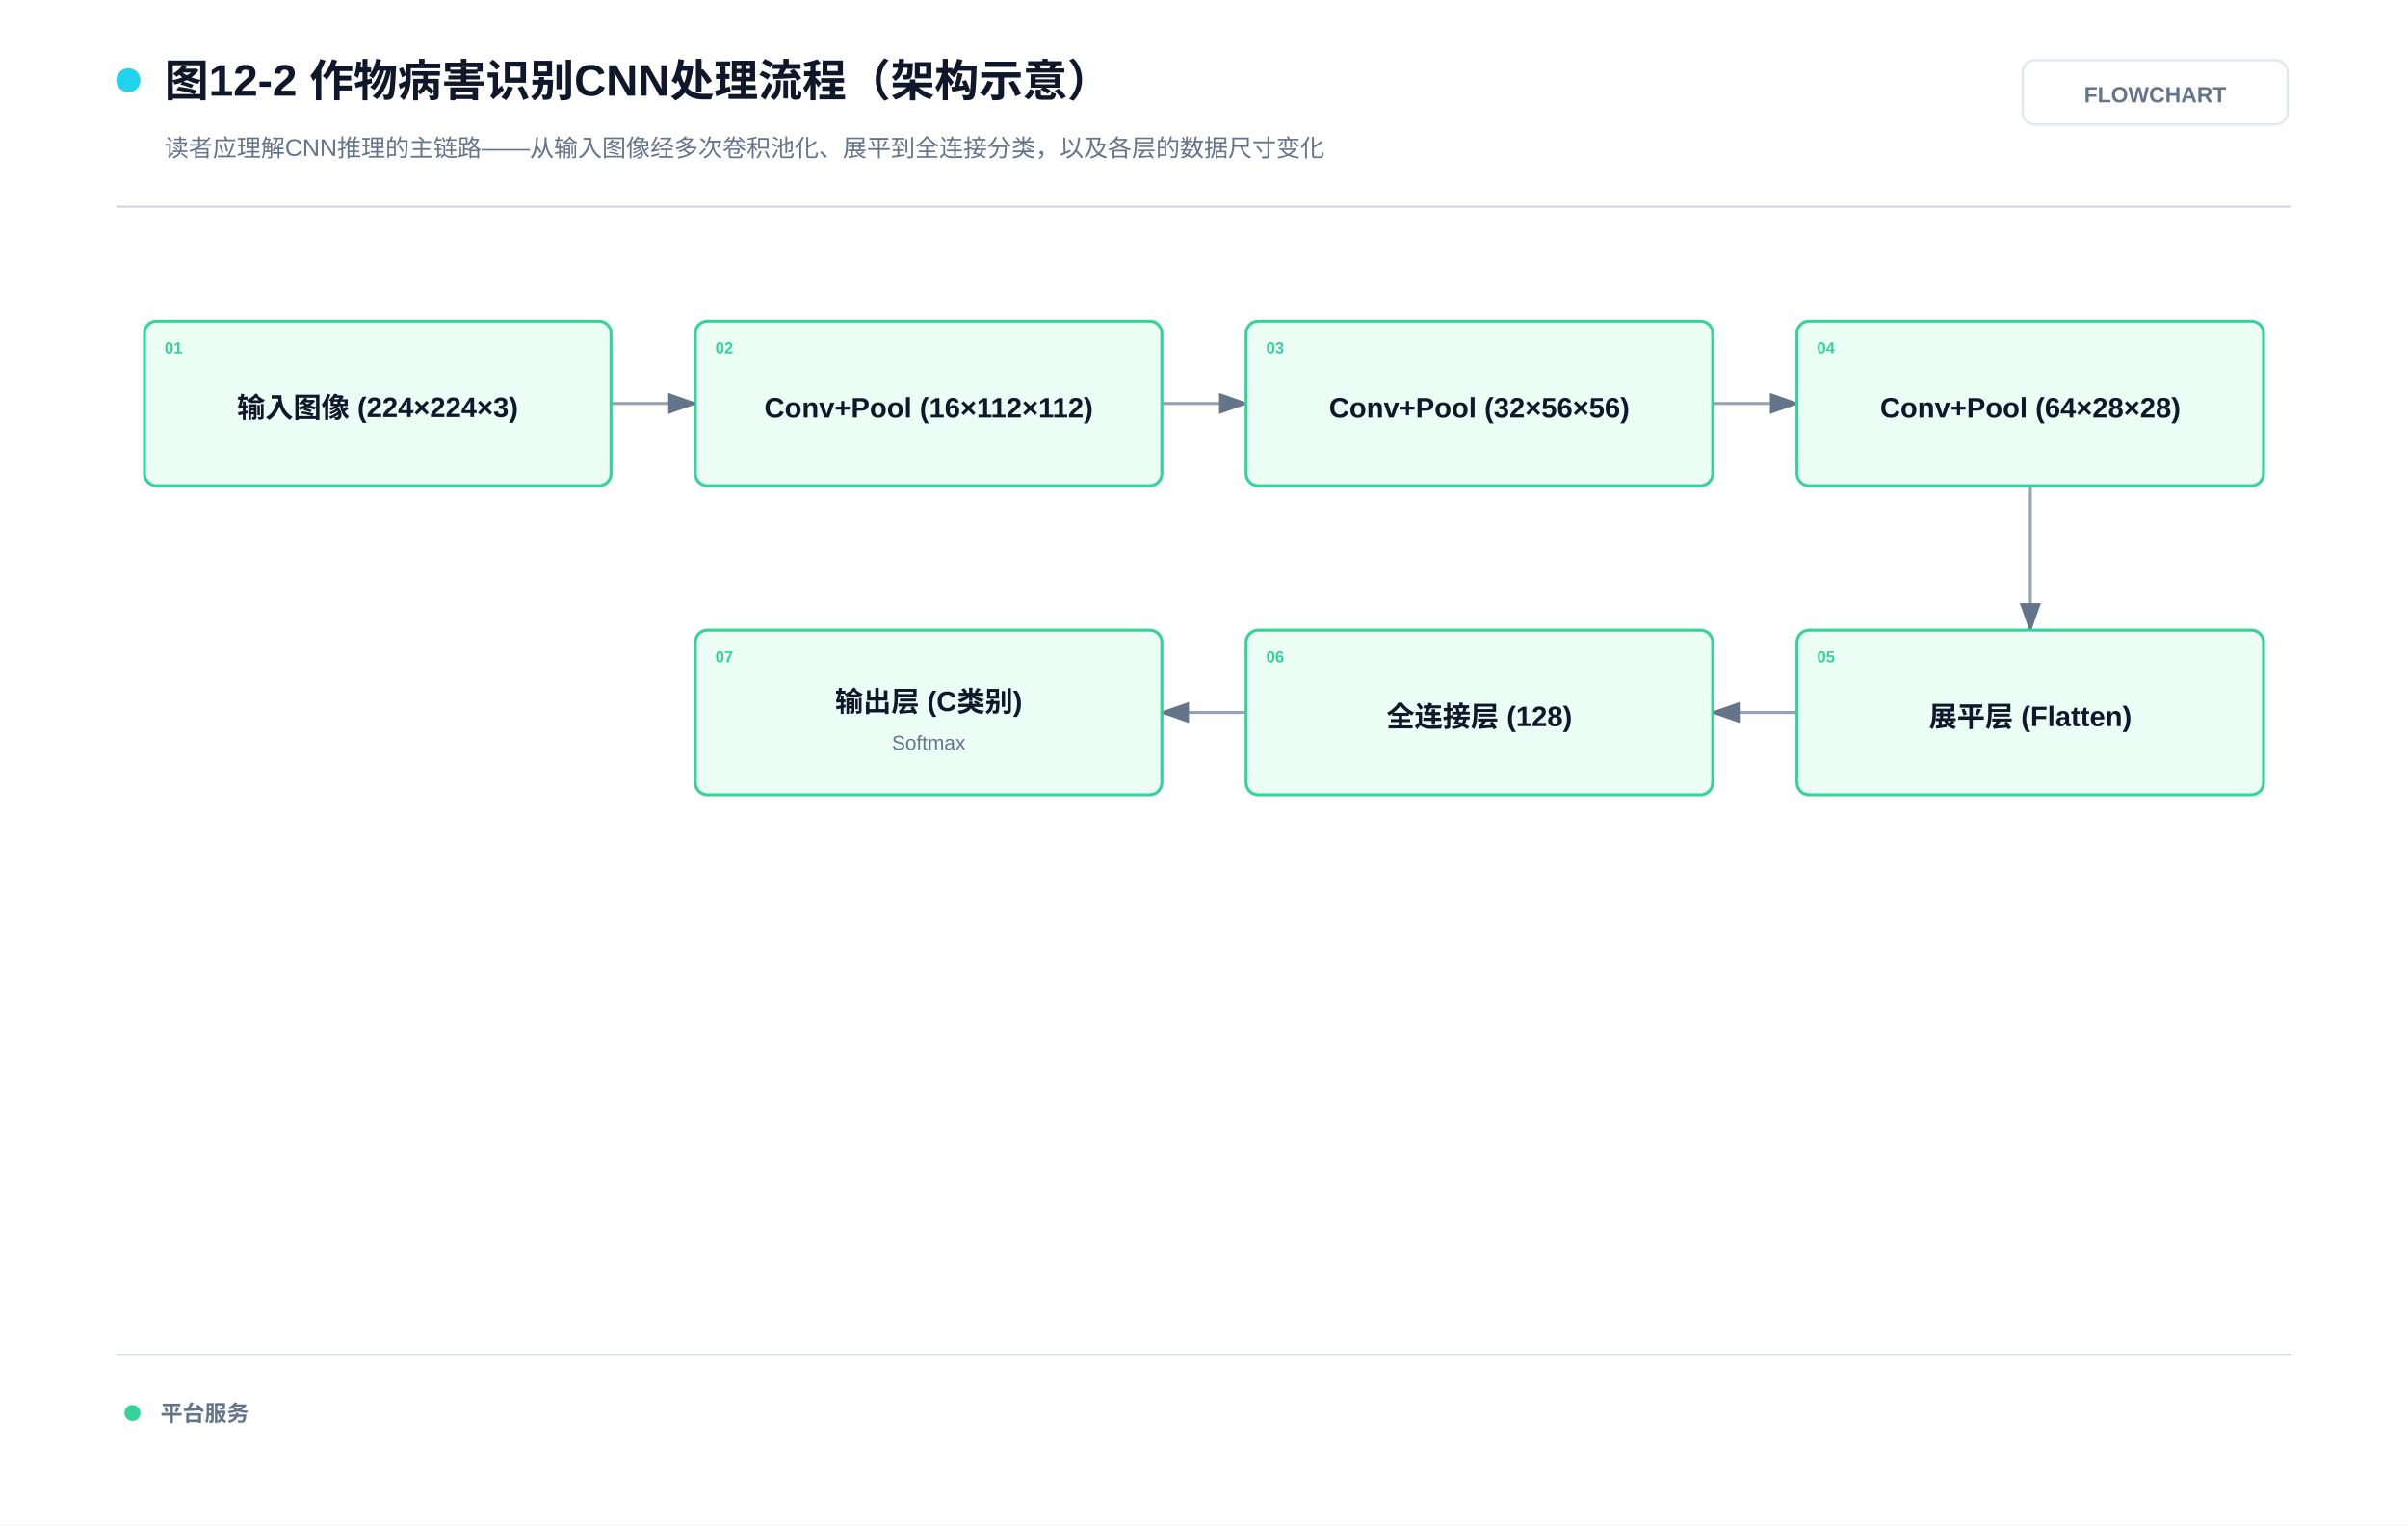
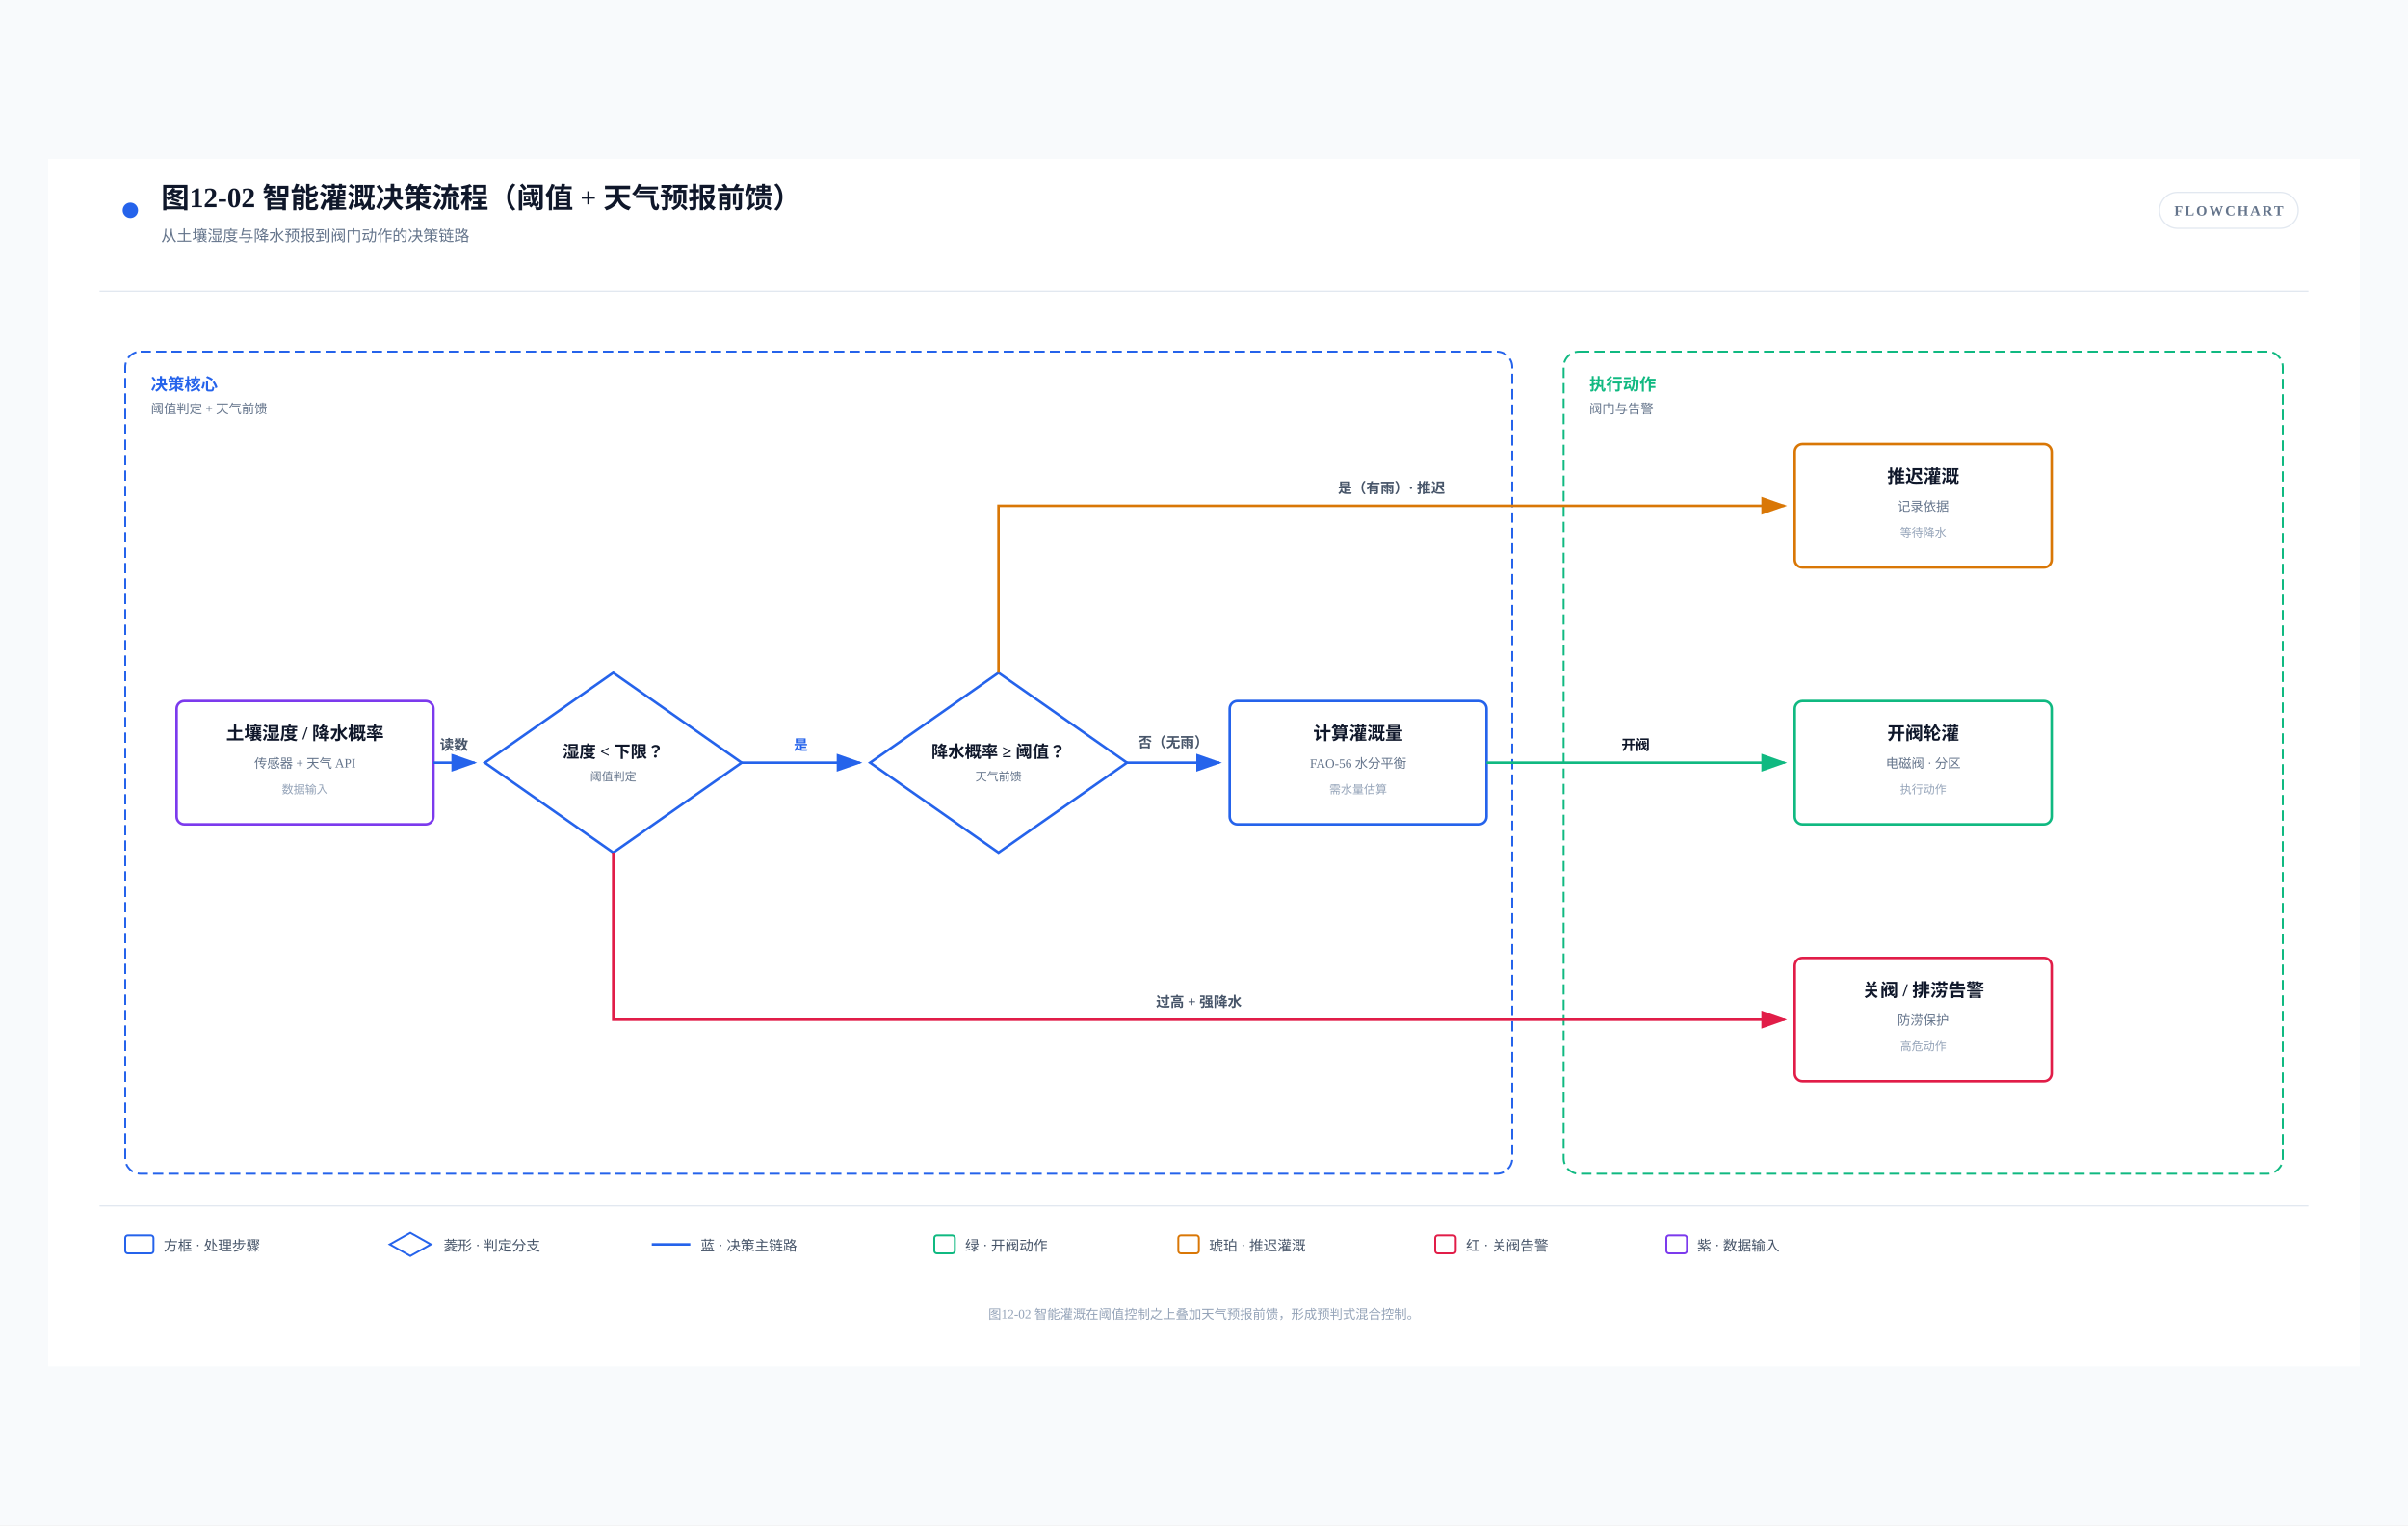
- <svg xmlns="http://www.w3.org/2000/svg" width="1200" height="760" viewBox="0 0 1200 760" role="img" aria-label="图12-2 作物病害识别CNN处理流程（架构示意）" data-style="architecture-diagram-white-book">
-   <defs>
-     <marker id="arrowhead" markerWidth="10" markerHeight="7" refX="9" refY="3.5" orient="auto">
-       <polygon points="0 0, 10 3.5, 0 7" fill="#64748B" />
-     </marker>
-   </defs>
-   <rect x="0" y="0" width="1200" height="760" fill="#FFFFFF" />
-   <circle cx="64" cy="40" r="6" fill="#22D3EE" />
-   <text x="82" y="48" fill="#0F172A" font-size="22" font-family="'JetBrains Mono', 'PingFang SC', 'Microsoft YaHei', Arial, sans-serif" font-weight="700">图12-2 作物病害识别CNN处理流程（架构示意）</text>
-   <text x="82.0" y="78.0" fill="#64748B" font-size="12" font-family="'JetBrains Mono', 'PingFang SC', 'Microsoft YaHei', Arial, sans-serif" font-weight="500" text-anchor="start">读者应理解CNN推理的主链路——从输入图像经多次卷积池化、展平到全连接分类，以及各层的数据尺寸变化</text>
-   <rect x="1008.0" y="30.0" width="132.0" height="32.0" rx="6.0" fill="#FFFFFF" stroke="#E2E8F0" stroke-width="1.2" />
-   <text x="1074" y="51" fill="#64748B" font-size="11" font-family="'JetBrains Mono', 'PingFang SC', 'Microsoft YaHei', Arial, sans-serif" font-weight="700" text-anchor="middle">FLOWCHART</text>
-   <line x1="58" y1="103" x2="1142" y2="103" stroke="#CBD5E1" stroke-width="1" />
-   <line x1="304.5" y1="201.0" x2="346.5" y2="201.0" stroke="#94A3B8" stroke-width="1.5" marker-end="url(#arrowhead)" />
-   <line x1="579.0" y1="201.0" x2="621.0" y2="201.0" stroke="#94A3B8" stroke-width="1.5" marker-end="url(#arrowhead)" />
-   <line x1="853.5" y1="201.0" x2="895.5" y2="201.0" stroke="#94A3B8" stroke-width="1.5" marker-end="url(#arrowhead)" />
-   <line x1="1011.8" y1="242.0" x2="1011.8" y2="314.0" stroke="#94A3B8" stroke-width="1.5" marker-end="url(#arrowhead)" />
-   <line x1="895.5" y1="355.0" x2="853.5" y2="355.0" stroke="#94A3B8" stroke-width="1.5" marker-end="url(#arrowhead)" />
-   <line x1="621.0" y1="355.0" x2="579.0" y2="355.0" stroke="#94A3B8" stroke-width="1.5" marker-end="url(#arrowhead)" />
-   <rect x="72.0" y="160.0" width="232.5" height="82.0" rx="6.0" fill="#ECFDF5" stroke="#34D399" stroke-width="1.5" />
-   <text x="82.0" y="176.0" fill="#34D399" font-size="8" font-family="'JetBrains Mono', 'PingFang SC', 'Microsoft YaHei', Arial, sans-serif" font-weight="700">01</text>
-   <text x="188.2" y="208.0" fill="#0F172A" font-size="14" font-family="'JetBrains Mono', 'PingFang SC', 'Microsoft YaHei', Arial, sans-serif" font-weight="700" text-anchor="middle">输入图像 (224×224×3)</text>
-   <rect x="346.5" y="160.0" width="232.5" height="82.0" rx="6.0" fill="#ECFDF5" stroke="#34D399" stroke-width="1.5" />
-   <text x="356.5" y="176.0" fill="#34D399" font-size="8" font-family="'JetBrains Mono', 'PingFang SC', 'Microsoft YaHei', Arial, sans-serif" font-weight="700">02</text>
-   <text x="462.8" y="208.0" fill="#0F172A" font-size="14" font-family="'JetBrains Mono', 'PingFang SC', 'Microsoft YaHei', Arial, sans-serif" font-weight="700" text-anchor="middle">Conv+Pool (16×112×112)</text>
-   <rect x="621.0" y="160.0" width="232.5" height="82.0" rx="6.0" fill="#ECFDF5" stroke="#34D399" stroke-width="1.5" />
-   <text x="631.0" y="176.0" fill="#34D399" font-size="8" font-family="'JetBrains Mono', 'PingFang SC', 'Microsoft YaHei', Arial, sans-serif" font-weight="700">03</text>
-   <text x="737.2" y="208.0" fill="#0F172A" font-size="14" font-family="'JetBrains Mono', 'PingFang SC', 'Microsoft YaHei', Arial, sans-serif" font-weight="700" text-anchor="middle">Conv+Pool (32×56×56)</text>
-   <rect x="895.5" y="160.0" width="232.5" height="82.0" rx="6.0" fill="#ECFDF5" stroke="#34D399" stroke-width="1.5" />
-   <text x="905.5" y="176.0" fill="#34D399" font-size="8" font-family="'JetBrains Mono', 'PingFang SC', 'Microsoft YaHei', Arial, sans-serif" font-weight="700">04</text>
-   <text x="1011.8" y="208.0" fill="#0F172A" font-size="14" font-family="'JetBrains Mono', 'PingFang SC', 'Microsoft YaHei', Arial, sans-serif" font-weight="700" text-anchor="middle">Conv+Pool (64×28×28)</text>
-   <rect x="895.5" y="314.0" width="232.5" height="82.0" rx="6.0" fill="#ECFDF5" stroke="#34D399" stroke-width="1.5" />
-   <text x="905.5" y="330.0" fill="#34D399" font-size="8" font-family="'JetBrains Mono', 'PingFang SC', 'Microsoft YaHei', Arial, sans-serif" font-weight="700">05</text>
-   <text x="1011.8" y="362.0" fill="#0F172A" font-size="14" font-family="'JetBrains Mono', 'PingFang SC', 'Microsoft YaHei', Arial, sans-serif" font-weight="700" text-anchor="middle">展平层 (Flatten)</text>
-   <rect x="621.0" y="314.0" width="232.5" height="82.0" rx="6.0" fill="#ECFDF5" stroke="#34D399" stroke-width="1.5" />
-   <text x="631.0" y="330.0" fill="#34D399" font-size="8" font-family="'JetBrains Mono', 'PingFang SC', 'Microsoft YaHei', Arial, sans-serif" font-weight="700">06</text>
-   <text x="737.2" y="362.0" fill="#0F172A" font-size="14" font-family="'JetBrains Mono', 'PingFang SC', 'Microsoft YaHei', Arial, sans-serif" font-weight="700" text-anchor="middle">全连接层 (128)</text>
-   <rect x="346.5" y="314.0" width="232.5" height="82.0" rx="6.0" fill="#ECFDF5" stroke="#34D399" stroke-width="1.5" />
-   <text x="356.5" y="330.0" fill="#34D399" font-size="8" font-family="'JetBrains Mono', 'PingFang SC', 'Microsoft YaHei', Arial, sans-serif" font-weight="700">07</text>
-   <text x="462.8" y="354.5" fill="#0F172A" font-size="14" font-family="'JetBrains Mono', 'PingFang SC', 'Microsoft YaHei', Arial, sans-serif" font-weight="700" text-anchor="middle">输出层 (C类别)</text>
-   <text x="462.8" y="373.5" fill="#64748B" font-size="10" font-family="'JetBrains Mono', 'PingFang SC', 'Microsoft YaHei', Arial, sans-serif" font-weight="500" text-anchor="middle">Softmax</text>
-   <line x1="58" y1="675" x2="1142" y2="675" stroke="#CBD5E1" stroke-width="1" />
-   <circle cx="66.0" cy="704.0" r="4" fill="#34D399" />
-   <text x="80.0" y="708.0" fill="#64748B" font-size="11" font-family="'JetBrains Mono', 'PingFang SC', 'Microsoft YaHei', Arial, sans-serif" font-weight="600" text-anchor="start">平台服务</text>
+ <svg xmlns="http://www.w3.org/2000/svg" width="1200" height="760" viewBox="0 0 1200 760" role="img" aria-labelledby="title desc">
+   <rect width="1200" height="760" fill="#F8FAFC" />
+   <svg x="24.000" y="79.200" width="1152.000" height="601.600" viewBox="0 0 1800.000 940.000" preserveAspectRatio="xMidYMid meet">
+     <rect x="0" y="0" width="1800" height="940" fill="#FFFFFF" />
+     <defs>
+       <marker id="ah-blue" markerWidth="10" markerHeight="7" refX="9" refY="3.5" orient="auto">
+         <polygon points="0 0,10 3.5,0 7" fill="#2563EB" />
+       </marker>
+       <marker id="ah-green" markerWidth="10" markerHeight="7" refX="9" refY="3.5" orient="auto">
+         <polygon points="0 0,10 3.5,0 7" fill="#10B981" />
+       </marker>
+       <marker id="ah-amber" markerWidth="10" markerHeight="7" refX="9" refY="3.5" orient="auto">
+         <polygon points="0 0,10 3.5,0 7" fill="#D97706" />
+       </marker>
+       <marker id="ah-red" markerWidth="10" markerHeight="7" refX="9" refY="3.5" orient="auto">
+         <polygon points="0 0,10 3.5,0 7" fill="#E11D48" />
+       </marker>
+       <marker id="ah-purple" markerWidth="10" markerHeight="7" refX="9" refY="3.5" orient="auto">
+         <polygon points="0 0,10 3.5,0 7" fill="#7C3AED" />
+       </marker>
+       <marker id="ah-gray" markerWidth="10" markerHeight="7" refX="9" refY="3.5" orient="auto">
+         <polygon points="0 0,10 3.5,0 7" fill="#64748B" />
+       </marker>
+     </defs>
+     <circle cx="64" cy="40" r="6" fill="#2563EB" />
+     <text x="88" y="38" font-size="22" font-weight="700" fill="#0F172A">图12-02 智能灌溉决策流程（阈值 + 天气预报前馈）</text>
+     <text x="88" y="64" font-size="12" fill="#64748B">从土壤湿度与降水预报到阀门动作的决策链路</text>
+     <rect x="1644" y="26" width="108" height="28" rx="14" fill="#FFFFFF" stroke="#E2E8F0" stroke-width="1" />
+     <text x="1698" y="44" font-size="11" font-weight="600" fill="#64748B" text-anchor="middle" letter-spacing="1.5">FLOWCHART</text>
+     <line x1="40" y1="103" x2="1760" y2="103" stroke="#E2E8F0" stroke-width="1" />
+     <rect x="60" y="150" width="1080" height="640" rx="12" fill="none" stroke="#2563EB" stroke-width="1.5" stroke-dasharray="8 4" />
+     <text x="80" y="180" font-size="13" font-weight="700" fill="#2563EB">决策核心</text>
+     <text x="80" y="198" font-size="10" fill="#64748B">阈值判定 + 天气前馈</text>
+     <rect x="1180" y="150" width="560" height="640" rx="12" fill="none" stroke="#10B981" stroke-width="1.5" stroke-dasharray="8 4" />
+     <text x="1200" y="180" font-size="13" font-weight="700" fill="#10B981">执行动作</text>
+     <text x="1200" y="198" font-size="10" fill="#64748B">阀门与告警</text>
+     <rect x="100" y="422" width="200" height="96" rx="6" fill="#FFFFFF" stroke="#7C3AED" stroke-width="2" />
+     <text x="200" y="452" font-size="14" font-weight="700" fill="#0F172A" text-anchor="middle">土壤湿度 / 降水概率</text>
+     <text x="200" y="474" font-size="10" fill="#64748B" text-anchor="middle">传感器 + 天气 API</text>
+     <text x="200" y="494" font-size="9" fill="#94A3B8" text-anchor="middle">数据输入</text>
+     <polygon points="440,400 540,470 440,540 340,470" fill="#FFFFFF" stroke="#2563EB" stroke-width="2" />
+     <text x="440" y="466" font-size="13" font-weight="700" fill="#0F172A" text-anchor="middle">湿度 &lt; 下限？</text>
+     <text x="440" y="484" font-size="9" fill="#64748B" text-anchor="middle">阈值判定</text>
+     <polygon points="740,400 840,470 740,540 640,470" fill="#FFFFFF" stroke="#2563EB" stroke-width="2" />
+     <text x="740" y="466" font-size="13" font-weight="700" fill="#0F172A" text-anchor="middle">降水概率 ≥ 阈值？</text>
+     <text x="740" y="484" font-size="9" fill="#64748B" text-anchor="middle">天气前馈</text>
+     <rect x="920" y="422" width="200" height="96" rx="6" fill="#FFFFFF" stroke="#2563EB" stroke-width="2" />
+     <text x="1020" y="452" font-size="14" font-weight="700" fill="#0F172A" text-anchor="middle">计算灌溉量</text>
+     <text x="1020" y="474" font-size="10" fill="#64748B" text-anchor="middle">FAO-56 水分平衡</text>
+     <text x="1020" y="494" font-size="9" fill="#94A3B8" text-anchor="middle">需水量估算</text>
+     <rect x="1360" y="222" width="200" height="96" rx="6" fill="#FFFFFF" stroke="#D97706" stroke-width="2" />
+     <text x="1460" y="252" font-size="14" font-weight="700" fill="#0F172A" text-anchor="middle">推迟灌溉</text>
+     <text x="1460" y="274" font-size="10" fill="#64748B" text-anchor="middle">记录依据</text>
+     <text x="1460" y="294" font-size="9" fill="#94A3B8" text-anchor="middle">等待降水</text>
+     <rect x="1360" y="422" width="200" height="96" rx="6" fill="#FFFFFF" stroke="#10B981" stroke-width="2" />
+     <text x="1460" y="452" font-size="14" font-weight="700" fill="#0F172A" text-anchor="middle">开阀轮灌</text>
+     <text x="1460" y="474" font-size="10" fill="#64748B" text-anchor="middle">电磁阀 · 分区</text>
+     <text x="1460" y="494" font-size="9" fill="#94A3B8" text-anchor="middle">执行动作</text>
+     <rect x="1360" y="622" width="200" height="96" rx="6" fill="#FFFFFF" stroke="#E11D48" stroke-width="2" />
+     <text x="1460" y="652" font-size="14" font-weight="700" fill="#0F172A" text-anchor="middle">关阀 / 排涝告警</text>
+     <text x="1460" y="674" font-size="10" fill="#64748B" text-anchor="middle">防涝保护</text>
+     <text x="1460" y="694" font-size="9" fill="#94A3B8" text-anchor="middle">高危动作</text>
+     <line x1="300" y1="470" x2="332" y2="470" stroke="#2563EB" stroke-width="2" marker-end="url(#ah-blue)" />
+     <text x="316" y="460" font-size="11" font-weight="600" fill="#475569" text-anchor="middle" paint-order="stroke" stroke="#FFFFFF" stroke-width="3">读数</text>
+     <line x1="540" y1="470" x2="632" y2="470" stroke="#2563EB" stroke-width="2" marker-end="url(#ah-blue)" />
+     <text x="586" y="460" font-size="11" font-weight="700" fill="#2563EB" text-anchor="middle" paint-order="stroke" stroke="#FFFFFF" stroke-width="3">是</text>
+     <line x1="840" y1="470" x2="912" y2="470" stroke="#2563EB" stroke-width="2" marker-end="url(#ah-blue)" />
+     <text x="876" y="458" font-size="11" font-weight="600" fill="#475569" text-anchor="middle" paint-order="stroke" stroke="#FFFFFF" stroke-width="3">否（无雨）</text>
+     <line x1="1120" y1="470" x2="1352" y2="470" stroke="#10B981" stroke-width="2" marker-end="url(#ah-green)" />
+     <text x="1236" y="460" font-size="11" font-weight="700" fill="#0F172A" text-anchor="middle" paint-order="stroke" stroke="#FFFFFF" stroke-width="3">开阀</text>
+     <polyline points="740,400 740,270 1352,270" fill="none" stroke="#D97706" stroke-width="2" marker-end="url(#ah-amber)" />
+     <text x="1046" y="260" font-size="11" font-weight="600" fill="#475569" text-anchor="middle" paint-order="stroke" stroke="#FFFFFF" stroke-width="3">是（有雨）· 推迟</text>
+     <polyline points="440,540 440,670 1352,670" fill="none" stroke="#E11D48" stroke-width="2" marker-end="url(#ah-red)" />
+     <text x="896" y="660" font-size="11" font-weight="600" fill="#475569" text-anchor="middle" paint-order="stroke" stroke="#FFFFFF" stroke-width="3">过高 + 强降水</text>
+     <line x1="40" y1="815" x2="1760" y2="815" stroke="#E2E8F0" stroke-width="1" />
+     <g font-size="11" fill="#475569">
+       <rect x="60" y="838" width="22" height="14" rx="2" fill="#FFFFFF" stroke="#2563EB" stroke-width="1.5" />
+       <text x="90" y="846" dominant-baseline="middle">方框 · 处理步骤</text>
+       <polygon points="282,836 298,845 282,854 266,845" fill="#FFFFFF" stroke="#2563EB" stroke-width="1.5" />
+       <text x="308" y="846" dominant-baseline="middle">菱形 · 判定分支</text>
+       <line x1="470" y1="845" x2="500" y2="845" stroke="#2563EB" stroke-width="2" />
+       <text x="508" y="846" dominant-baseline="middle">蓝 · 决策主链路</text>
+       <rect x="690" y="838" width="16" height="14" rx="2" fill="#FFFFFF" stroke="#10B981" stroke-width="1.5" />
+       <text x="714" y="846" dominant-baseline="middle">绿 · 开阀动作</text>
+       <rect x="880" y="838" width="16" height="14" rx="2" fill="#FFFFFF" stroke="#D97706" stroke-width="1.5" />
+       <text x="904" y="846" dominant-baseline="middle">琥珀 · 推迟灌溉</text>
+       <rect x="1080" y="838" width="16" height="14" rx="2" fill="#FFFFFF" stroke="#E11D48" stroke-width="1.5" />
+       <text x="1104" y="846" dominant-baseline="middle">红 · 关阀告警</text>
+       <rect x="1260" y="838" width="16" height="14" rx="2" fill="#FFFFFF" stroke="#7C3AED" stroke-width="1.5" />
+       <text x="1284" y="846" dominant-baseline="middle">紫 · 数据输入</text>
+     </g>
+     <text x="900" y="903" font-size="10" fill="#94A3B8" text-anchor="middle">图12-02 智能灌溉在阈值控制之上叠加天气预报前馈，形成预判式混合控制。</text>
+   </svg>
</svg>
